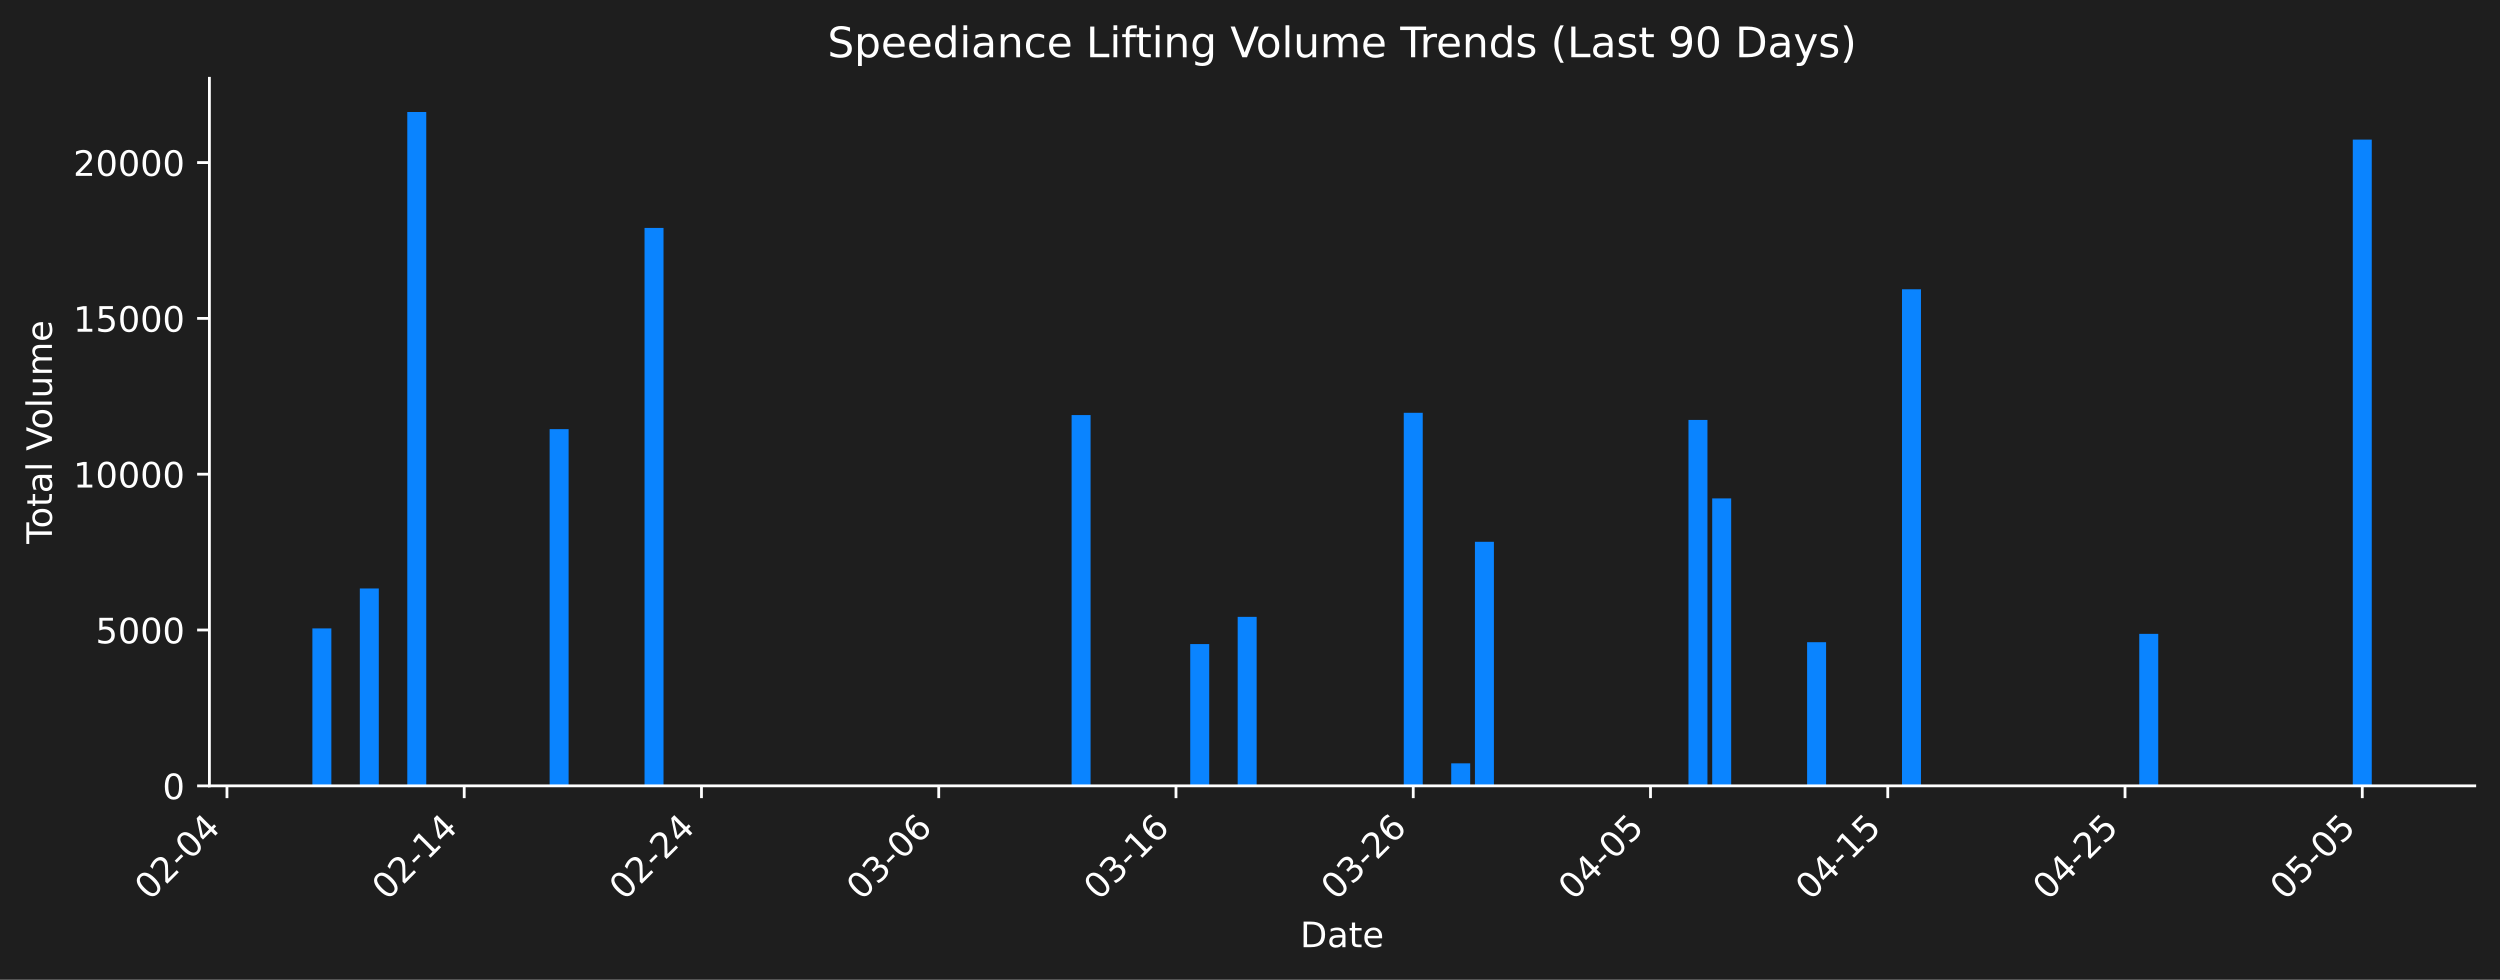
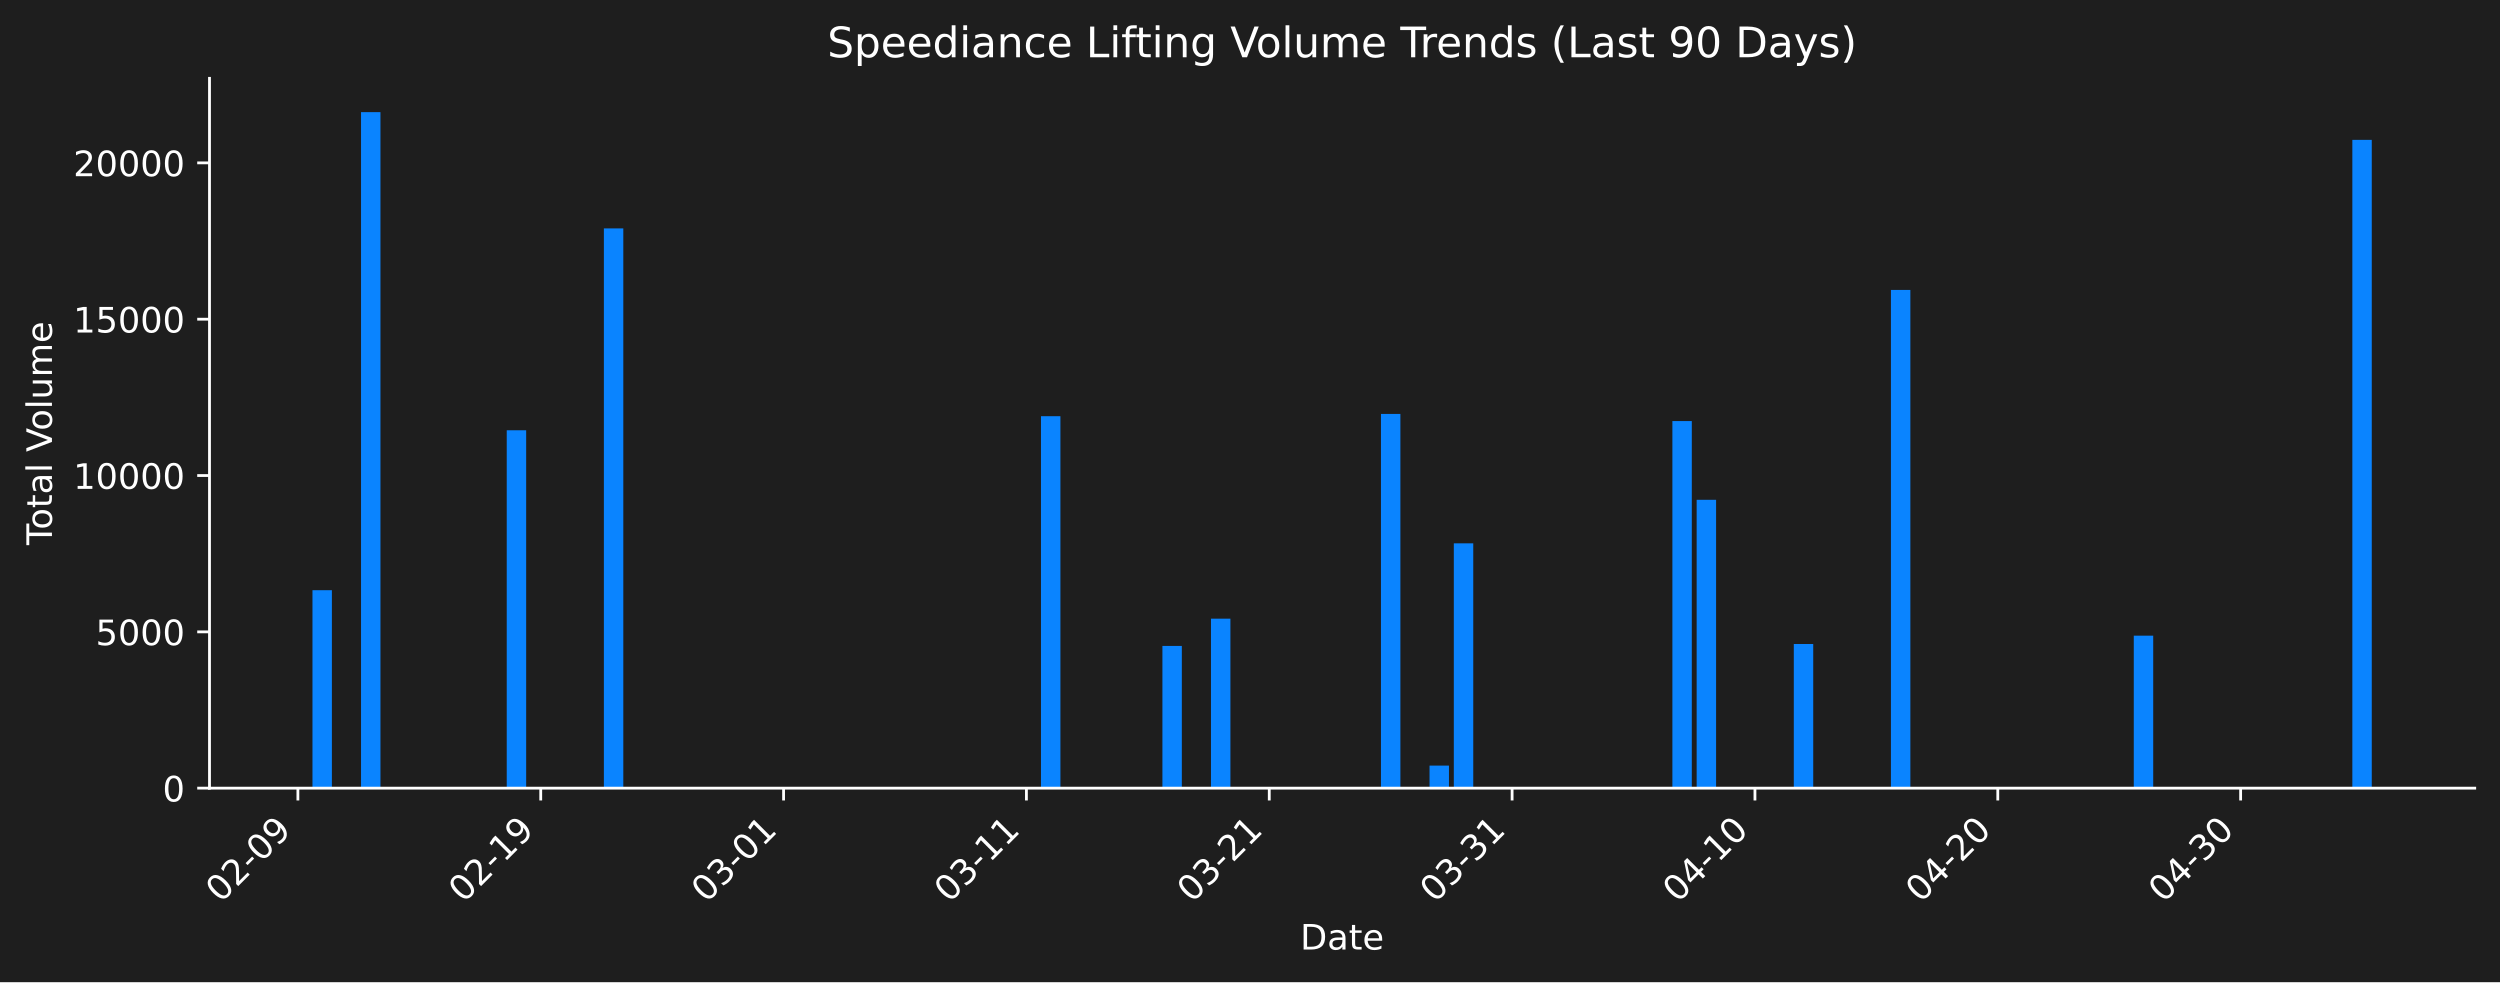
- <svg xmlns="http://www.w3.org/2000/svg" xmlns:xlink="http://www.w3.org/1999/xlink" width="712.621pt" height="279.271pt" viewBox="0 0 712.621 279.271" version="1.1">
+ <svg xmlns="http://www.w3.org/2000/svg" xmlns:xlink="http://www.w3.org/1999/xlink" width="712.306pt" height="279.832pt" viewBox="0 0 712.306 279.832" version="1.1">
  <defs>
    <style type="text/css">*{stroke-linejoin: round; stroke-linecap: butt}</style>
  </defs>
  <g id="figure_1">
    <g id="patch_1">
-       <path d="M 0 279.271  L 712.621 279.271  L 712.621 0  L 0 0  z " style="fill: #1e1e1e" />
+       <path d="M 0 279.832  L 712.306 279.832  L 712.306 0  L 0 0  z " style="fill: #1e1e1e" />
    </g>
    <g id="axes_1">
      <g id="patch_2">
-         <path d="M 59.691 224.002  L 705.421 224.002  L 705.421 22.318  L 59.691 22.318  L 59.691 224.002  z " style="fill: none" />
+         <path d="M 59.691 224.563  L 705.106 224.563  L 705.106 22.318  L 59.691 22.318  L 59.691 224.563  z " style="fill: none" />
      </g>
      <g id="patch_3">
-         <path d="M 89.042 224.002  L 94.452 224.002  L 94.452 179.125  L 89.042 179.125  z " clip-path="url(#p02b0bbe492)" style="fill: #0a84ff" />
+         <path d="M 89.028 224.563  L 94.563 224.563  L 94.563 168.154  L 89.028 168.154  z " clip-path="url(#pc05643f92e)" style="fill: #0a84ff" />
      </g>
      <g id="patch_4">
-         <path d="M 102.568 224.002  L 107.978 224.002  L 107.978 167.75  L 102.568 167.75  z " clip-path="url(#p02b0bbe492)" style="fill: #0a84ff" />
+         <path d="M 102.866 224.563  L 108.401 224.563  L 108.401 31.949  L 102.866 31.949  z " clip-path="url(#pc05643f92e)" style="fill: #0a84ff" />
      </g>
      <g id="patch_5">
-         <path d="M 116.094 224.002  L 121.504 224.002  L 121.504 31.922  L 116.094 31.922  z " clip-path="url(#p02b0bbe492)" style="fill: #0a84ff" />
+         <path d="M 144.381 224.563  L 149.916 224.563  L 149.916 122.595  L 144.381 122.595  z " clip-path="url(#pc05643f92e)" style="fill: #0a84ff" />
      </g>
      <g id="patch_6">
-         <path d="M 156.672 224.002  L 162.082 224.002  L 162.082 122.317  L 156.672 122.317  z " clip-path="url(#p02b0bbe492)" style="fill: #0a84ff" />
+         <path d="M 172.057 224.563  L 177.592 224.563  L 177.592 65.082  L 172.057 65.082  z " clip-path="url(#pc05643f92e)" style="fill: #0a84ff" />
      </g>
      <g id="patch_7">
-         <path d="M 183.724 224.002  L 189.134 224.002  L 189.134 64.963  L 183.724 64.963  z " clip-path="url(#p02b0bbe492)" style="fill: #0a84ff" />
+         <path d="M 296.601 224.563  L 302.136 224.563  L 302.136 118.586  L 296.601 118.586  z " clip-path="url(#pc05643f92e)" style="fill: #0a84ff" />
      </g>
      <g id="patch_8">
-         <path d="M 305.458 224.002  L 310.868 224.002  L 310.868 118.32  L 305.458 118.32  z " clip-path="url(#p02b0bbe492)" style="fill: #0a84ff" />
+         <path d="M 331.197 224.563  L 336.732 224.563  L 336.732 184.032  L 331.197 184.032  z " clip-path="url(#pc05643f92e)" style="fill: #0a84ff" />
      </g>
      <g id="patch_9">
-         <path d="M 339.273 224.002  L 344.683 224.002  L 344.683 183.584  L 339.273 183.584  z " clip-path="url(#p02b0bbe492)" style="fill: #0a84ff" />
+         <path d="M 345.035 224.563  L 350.57 224.563  L 350.57 176.273  L 345.035 176.273  z " clip-path="url(#pc05643f92e)" style="fill: #0a84ff" />
      </g>
      <g id="patch_10">
-         <path d="M 352.798 224.002  L 358.209 224.002  L 358.209 175.846  L 352.798 175.846  z " clip-path="url(#p02b0bbe492)" style="fill: #0a84ff" />
+         <path d="M 393.469 224.563  L 399.004 224.563  L 399.004 117.936  L 393.469 117.936  z " clip-path="url(#pc05643f92e)" style="fill: #0a84ff" />
      </g>
      <g id="patch_11">
-         <path d="M 400.139 224.002  L 405.55 224.002  L 405.55 117.671  L 400.139 117.671  z " clip-path="url(#p02b0bbe492)" style="fill: #0a84ff" />
+         <path d="M 407.307 224.563  L 412.842 224.563  L 412.842 218.132  L 407.307 218.132  z " clip-path="url(#pc05643f92e)" style="fill: #0a84ff" />
      </g>
      <g id="patch_12">
-         <path d="M 413.665 224.002  L 419.076 224.002  L 419.076 217.589  L 413.665 217.589  z " clip-path="url(#p02b0bbe492)" style="fill: #0a84ff" />
+         <path d="M 414.226 224.563  L 419.761 224.563  L 419.761 154.815  L 414.226 154.815  z " clip-path="url(#pc05643f92e)" style="fill: #0a84ff" />
      </g>
      <g id="patch_13">
-         <path d="M 420.428 224.002  L 425.839 224.002  L 425.839 154.447  L 420.428 154.447  z " clip-path="url(#p02b0bbe492)" style="fill: #0a84ff" />
+         <path d="M 476.498 224.563  L 482.033 224.563  L 482.033 119.976  L 476.498 119.976  z " clip-path="url(#pc05643f92e)" style="fill: #0a84ff" />
      </g>
      <g id="patch_14">
-         <path d="M 481.295 224.002  L 486.706 224.002  L 486.706 119.705  L 481.295 119.705  z " clip-path="url(#p02b0bbe492)" style="fill: #0a84ff" />
+         <path d="M 483.417 224.563  L 488.952 224.563  L 488.952 142.397  L 483.417 142.397  z " clip-path="url(#pc05643f92e)" style="fill: #0a84ff" />
      </g>
      <g id="patch_15">
-         <path d="M 488.058 224.002  L 493.469 224.002  L 493.469 142.064  L 488.058 142.064  z " clip-path="url(#p02b0bbe492)" style="fill: #0a84ff" />
+         <path d="M 511.094 224.563  L 516.629 224.563  L 516.629 183.498  L 511.094 183.498  z " clip-path="url(#pc05643f92e)" style="fill: #0a84ff" />
      </g>
      <g id="patch_16">
-         <path d="M 515.11 224.002  L 520.521 224.002  L 520.521 183.051  L 515.11 183.051  z " clip-path="url(#p02b0bbe492)" style="fill: #0a84ff" />
+         <path d="M 538.77 224.563  L 544.305 224.563  L 544.305 82.617  L 538.77 82.617  z " clip-path="url(#pc05643f92e)" style="fill: #0a84ff" />
      </g>
      <g id="patch_17">
-         <path d="M 542.162 224.002  L 547.573 224.002  L 547.573 82.449  L 542.162 82.449  z " clip-path="url(#p02b0bbe492)" style="fill: #0a84ff" />
+         <path d="M 607.961 224.563  L 613.497 224.563  L 613.497 181.124  L 607.961 181.124  z " clip-path="url(#pc05643f92e)" style="fill: #0a84ff" />
      </g>
      <g id="patch_18">
-         <path d="M 609.792 224.002  L 615.202 224.002  L 615.202 180.684  L 609.792 180.684  z " clip-path="url(#p02b0bbe492)" style="fill: #0a84ff" />
+         <path d="M 621.799 224.563  L 627.335 224.563  L 627.335 224.563  L 621.799 224.563  z " clip-path="url(#pc05643f92e)" style="fill: #0a84ff" />
      </g>
      <g id="patch_19">
-         <path d="M 623.318 224.002  L 628.728 224.002  L 628.728 224.002  L 623.318 224.002  z " clip-path="url(#p02b0bbe492)" style="fill: #0a84ff" />
-       </g>
-       <g id="patch_20">
-         <path d="M 670.659 224.002  L 676.069 224.002  L 676.069 39.797  L 670.659 39.797  z " clip-path="url(#p02b0bbe492)" style="fill: #0a84ff" />
+         <path d="M 670.233 224.563  L 675.769 224.563  L 675.769 39.846  L 670.233 39.846  z " clip-path="url(#pc05643f92e)" style="fill: #0a84ff" />
      </g>
      <g id="matplotlib.axis_1">
        <g id="xtick_1">
          <g id="line2d_1">
            <defs>
-               <path id="m01cad16706" d="M 0 0  L 0 3.5  " style="stroke: #ffffff; stroke-width: 0.8" />
+               <path id="m2e9c202d68" d="M 0 0  L 0 3.5  " style="stroke: #ffffff; stroke-width: 0.8" />
            </defs>
            <g>
-               <use xlink:href="#m01cad16706" x="64.695" y="224.002" style="fill: #ffffff; stroke: #ffffff; stroke-width: 0.8" />
+               <use xlink:href="#m2e9c202d68" x="84.876" y="224.563" style="fill: #ffffff; stroke: #ffffff; stroke-width: 0.8" />
            </g>
          </g>
          <g id="text_1">
-             <g style="fill: #ffffff" transform="translate(42.6777 256.9221) rotate(-45) scale(0.1 -0.1)">
+             <g style="fill: #ffffff" transform="translate(62.85866 257.483) rotate(-45) scale(0.1 -0.1)">
              <defs>
                <path id="DejaVuSans-30" d="M 2034 4250  Q 1547 4250 1301 3770  Q 1056 3291 1056 2328  Q 1056 1369 1301 889  Q 1547 409 2034 409  Q 2525 409 2770 889  Q 3016 1369 3016 2328  Q 3016 3291 2770 3770  Q 2525 4250 2034 4250  z M 2034 4750  Q 2819 4750 3233 4129  Q 3647 3509 3647 2328  Q 3647 1150 3233 529  Q 2819 -91 2034 -91  Q 1250 -91 836 529  Q 422 1150 422 2328  Q 422 3509 836 4129  Q 1250 4750 2034 4750  z " transform="scale(0.015625)" />
                <path id="DejaVuSans-32" d="M 1228 531  L 3431 531  L 3431 0  L 469 0  L 469 531  Q 828 903 1448 1529  Q 2069 2156 2228 2338  Q 2531 2678 2651 2914  Q 2772 3150 2772 3378  Q 2772 3750 2511 3984  Q 2250 4219 1831 4219  Q 1534 4219 1204 4116  Q 875 4013 500 3803  L 500 4441  Q 881 4594 1212 4672  Q 1544 4750 1819 4750  Q 2544 4750 2975 4387  Q 3406 4025 3406 3419  Q 3406 3131 3298 2873  Q 3191 2616 2906 2266  Q 2828 2175 2409 1742  Q 1991 1309 1228 531  z " transform="scale(0.015625)" />
                <path id="DejaVuSans-2d" d="M 313 2009  L 1997 2009  L 1997 1497  L 313 1497  L 313 2009  z " transform="scale(0.015625)" />
-                 <path id="DejaVuSans-34" d="M 2419 4116  L 825 1625  L 2419 1625  L 2419 4116  z M 2253 4666  L 3047 4666  L 3047 1625  L 3713 1625  L 3713 1100  L 3047 1100  L 3047 0  L 2419 0  L 2419 1100  L 313 1100  L 313 1709  L 2253 4666  z " transform="scale(0.015625)" />
+                 <path id="DejaVuSans-39" d="M 703 97  L 703 672  Q 941 559 1184 500  Q 1428 441 1663 441  Q 2288 441 2617 861  Q 2947 1281 2994 2138  Q 2813 1869 2534 1725  Q 2256 1581 1919 1581  Q 1219 1581 811 2004  Q 403 2428 403 3163  Q 403 3881 828 4315  Q 1253 4750 1959 4750  Q 2769 4750 3195 4129  Q 3622 3509 3622 2328  Q 3622 1225 3098 567  Q 2575 -91 1691 -91  Q 1453 -91 1209 -44  Q 966 3 703 97  z M 1959 2075  Q 2384 2075 2632 2365  Q 2881 2656 2881 3163  Q 2881 3666 2632 3958  Q 2384 4250 1959 4250  Q 1534 4250 1286 3958  Q 1038 3666 1038 3163  Q 1038 2656 1286 2365  Q 1534 2075 1959 2075  z " transform="scale(0.015625)" />
              </defs>
              <use xlink:href="#DejaVuSans-30" />
              <use xlink:href="#DejaVuSans-32" transform="translate(63.62305 0)" />
              <use xlink:href="#DejaVuSans-2d" transform="translate(127.2461 0)" />
              <use xlink:href="#DejaVuSans-30" transform="translate(163.3301 0)" />
-               <use xlink:href="#DejaVuSans-34" transform="translate(226.9531 0)" />
+               <use xlink:href="#DejaVuSans-39" transform="translate(226.9531 0)" />
            </g>
          </g>
        </g>
        <g id="xtick_2">
          <g id="line2d_2">
            <g>
-               <use xlink:href="#m01cad16706" x="132.325" y="224.002" style="fill: #ffffff; stroke: #ffffff; stroke-width: 0.8" />
+               <use xlink:href="#m2e9c202d68" x="154.067" y="224.563" style="fill: #ffffff; stroke: #ffffff; stroke-width: 0.8" />
            </g>
          </g>
          <g id="text_2">
-             <g style="fill: #ffffff" transform="translate(110.3076 256.9221) rotate(-45) scale(0.1 -0.1)">
+             <g style="fill: #ffffff" transform="translate(132.0498 257.483) rotate(-45) scale(0.1 -0.1)">
              <defs>
                <path id="DejaVuSans-31" d="M 794 531  L 1825 531  L 1825 4091  L 703 3866  L 703 4441  L 1819 4666  L 2450 4666  L 2450 531  L 3481 531  L 3481 0  L 794 0  L 794 531  z " transform="scale(0.015625)" />
              </defs>
              <use xlink:href="#DejaVuSans-30" />
              <use xlink:href="#DejaVuSans-32" transform="translate(63.62305 0)" />
              <use xlink:href="#DejaVuSans-2d" transform="translate(127.2461 0)" />
              <use xlink:href="#DejaVuSans-31" transform="translate(163.3301 0)" />
-               <use xlink:href="#DejaVuSans-34" transform="translate(226.9531 0)" />
+               <use xlink:href="#DejaVuSans-39" transform="translate(226.9531 0)" />
            </g>
          </g>
        </g>
        <g id="xtick_3">
          <g id="line2d_3">
            <g>
-               <use xlink:href="#m01cad16706" x="199.955" y="224.002" style="fill: #ffffff; stroke: #ffffff; stroke-width: 0.8" />
+               <use xlink:href="#m2e9c202d68" x="223.258" y="224.563" style="fill: #ffffff; stroke: #ffffff; stroke-width: 0.8" />
            </g>
          </g>
          <g id="text_3">
-             <g style="fill: #ffffff" transform="translate(177.9374 256.9221) rotate(-45) scale(0.1 -0.1)">
-               <use xlink:href="#DejaVuSans-30" />
-               <use xlink:href="#DejaVuSans-32" transform="translate(63.62305 0)" />
-               <use xlink:href="#DejaVuSans-2d" transform="translate(127.2461 0)" />
-               <use xlink:href="#DejaVuSans-32" transform="translate(163.3301 0)" />
-               <use xlink:href="#DejaVuSans-34" transform="translate(226.9531 0)" />
+             <g style="fill: #ffffff" transform="translate(201.241 257.483) rotate(-45) scale(0.1 -0.1)">
+               <defs>
+                 <path id="DejaVuSans-33" d="M 2597 2516  Q 3050 2419 3304 2112  Q 3559 1806 3559 1356  Q 3559 666 3084 287  Q 2609 -91 1734 -91  Q 1441 -91 1130 -33  Q 819 25 488 141  L 488 750  Q 750 597 1062 519  Q 1375 441 1716 441  Q 2309 441 2620 675  Q 2931 909 2931 1356  Q 2931 1769 2642 2001  Q 2353 2234 1838 2234  L 1294 2234  L 1294 2753  L 1863 2753  Q 2328 2753 2575 2939  Q 2822 3125 2822 3475  Q 2822 3834 2567 4026  Q 2313 4219 1838 4219  Q 1578 4219 1281 4162  Q 984 4106 628 3988  L 628 4550  Q 988 4650 1302 4700  Q 1616 4750 1894 4750  Q 2613 4750 3031 4423  Q 3450 4097 3450 3541  Q 3450 3153 3228 2886  Q 3006 2619 2597 2516  z " transform="scale(0.015625)" />
+               </defs>
+               <use xlink:href="#DejaVuSans-30" />
+               <use xlink:href="#DejaVuSans-33" transform="translate(63.62305 0)" />
+               <use xlink:href="#DejaVuSans-2d" transform="translate(127.2461 0)" />
+               <use xlink:href="#DejaVuSans-30" transform="translate(163.3301 0)" />
+               <use xlink:href="#DejaVuSans-31" transform="translate(226.9531 0)" />
            </g>
          </g>
        </g>
        <g id="xtick_4">
          <g id="line2d_4">
            <g>
-               <use xlink:href="#m01cad16706" x="267.585" y="224.002" style="fill: #ffffff; stroke: #ffffff; stroke-width: 0.8" />
+               <use xlink:href="#m2e9c202d68" x="292.45" y="224.563" style="fill: #ffffff; stroke: #ffffff; stroke-width: 0.8" />
            </g>
          </g>
          <g id="text_4">
-             <g style="fill: #ffffff" transform="translate(245.5673 256.9221) rotate(-45) scale(0.1 -0.1)">
-               <defs>
-                 <path id="DejaVuSans-33" d="M 2597 2516  Q 3050 2419 3304 2112  Q 3559 1806 3559 1356  Q 3559 666 3084 287  Q 2609 -91 1734 -91  Q 1441 -91 1130 -33  Q 819 25 488 141  L 488 750  Q 750 597 1062 519  Q 1375 441 1716 441  Q 2309 441 2620 675  Q 2931 909 2931 1356  Q 2931 1769 2642 2001  Q 2353 2234 1838 2234  L 1294 2234  L 1294 2753  L 1863 2753  Q 2328 2753 2575 2939  Q 2822 3125 2822 3475  Q 2822 3834 2567 4026  Q 2313 4219 1838 4219  Q 1578 4219 1281 4162  Q 984 4106 628 3988  L 628 4550  Q 988 4650 1302 4700  Q 1616 4750 1894 4750  Q 2613 4750 3031 4423  Q 3450 4097 3450 3541  Q 3450 3153 3228 2886  Q 3006 2619 2597 2516  z " transform="scale(0.015625)" />
-                 <path id="DejaVuSans-36" d="M 2113 2584  Q 1688 2584 1439 2293  Q 1191 2003 1191 1497  Q 1191 994 1439 701  Q 1688 409 2113 409  Q 2538 409 2786 701  Q 3034 994 3034 1497  Q 3034 2003 2786 2293  Q 2538 2584 2113 2584  z M 3366 4563  L 3366 3988  Q 3128 4100 2886 4159  Q 2644 4219 2406 4219  Q 1781 4219 1451 3797  Q 1122 3375 1075 2522  Q 1259 2794 1537 2939  Q 1816 3084 2150 3084  Q 2853 3084 3261 2657  Q 3669 2231 3669 1497  Q 3669 778 3244 343  Q 2819 -91 2113 -91  Q 1303 -91 875 529  Q 447 1150 447 2328  Q 447 3434 972 4092  Q 1497 4750 2381 4750  Q 2619 4750 2861 4703  Q 3103 4656 3366 4563  z " transform="scale(0.015625)" />
-               </defs>
+             <g style="fill: #ffffff" transform="translate(270.4321 257.483) rotate(-45) scale(0.1 -0.1)">
              <use xlink:href="#DejaVuSans-30" />
              <use xlink:href="#DejaVuSans-33" transform="translate(63.62305 0)" />
              <use xlink:href="#DejaVuSans-2d" transform="translate(127.2461 0)" />
-               <use xlink:href="#DejaVuSans-30" transform="translate(163.3301 0)" />
-               <use xlink:href="#DejaVuSans-36" transform="translate(226.9531 0)" />
+               <use xlink:href="#DejaVuSans-31" transform="translate(163.3301 0)" />
+               <use xlink:href="#DejaVuSans-31" transform="translate(226.9531 0)" />
            </g>
          </g>
        </g>
        <g id="xtick_5">
          <g id="line2d_5">
            <g>
-               <use xlink:href="#m01cad16706" x="335.215" y="224.002" style="fill: #ffffff; stroke: #ffffff; stroke-width: 0.8" />
+               <use xlink:href="#m2e9c202d68" x="361.641" y="224.563" style="fill: #ffffff; stroke: #ffffff; stroke-width: 0.8" />
            </g>
          </g>
          <g id="text_5">
-             <g style="fill: #ffffff" transform="translate(313.1972 256.9221) rotate(-45) scale(0.1 -0.1)">
+             <g style="fill: #ffffff" transform="translate(339.6232 257.483) rotate(-45) scale(0.1 -0.1)">
              <use xlink:href="#DejaVuSans-30" />
              <use xlink:href="#DejaVuSans-33" transform="translate(63.62305 0)" />
              <use xlink:href="#DejaVuSans-2d" transform="translate(127.2461 0)" />
-               <use xlink:href="#DejaVuSans-31" transform="translate(163.3301 0)" />
-               <use xlink:href="#DejaVuSans-36" transform="translate(226.9531 0)" />
+               <use xlink:href="#DejaVuSans-32" transform="translate(163.3301 0)" />
+               <use xlink:href="#DejaVuSans-31" transform="translate(226.9531 0)" />
            </g>
          </g>
        </g>
        <g id="xtick_6">
          <g id="line2d_6">
            <g>
-               <use xlink:href="#m01cad16706" x="402.845" y="224.002" style="fill: #ffffff; stroke: #ffffff; stroke-width: 0.8" />
+               <use xlink:href="#m2e9c202d68" x="430.832" y="224.563" style="fill: #ffffff; stroke: #ffffff; stroke-width: 0.8" />
            </g>
          </g>
          <g id="text_6">
-             <g style="fill: #ffffff" transform="translate(380.827 256.9221) rotate(-45) scale(0.1 -0.1)">
+             <g style="fill: #ffffff" transform="translate(408.8144 257.483) rotate(-45) scale(0.1 -0.1)">
              <use xlink:href="#DejaVuSans-30" />
              <use xlink:href="#DejaVuSans-33" transform="translate(63.62305 0)" />
              <use xlink:href="#DejaVuSans-2d" transform="translate(127.2461 0)" />
-               <use xlink:href="#DejaVuSans-32" transform="translate(163.3301 0)" />
-               <use xlink:href="#DejaVuSans-36" transform="translate(226.9531 0)" />
+               <use xlink:href="#DejaVuSans-33" transform="translate(163.3301 0)" />
+               <use xlink:href="#DejaVuSans-31" transform="translate(226.9531 0)" />
            </g>
          </g>
        </g>
        <g id="xtick_7">
          <g id="line2d_7">
            <g>
-               <use xlink:href="#m01cad16706" x="470.474" y="224.002" style="fill: #ffffff; stroke: #ffffff; stroke-width: 0.8" />
+               <use xlink:href="#m2e9c202d68" x="500.023" y="224.563" style="fill: #ffffff; stroke: #ffffff; stroke-width: 0.8" />
            </g>
          </g>
          <g id="text_7">
-             <g style="fill: #ffffff" transform="translate(448.4569 256.9221) rotate(-45) scale(0.1 -0.1)">
+             <g style="fill: #ffffff" transform="translate(478.0055 257.483) rotate(-45) scale(0.1 -0.1)">
              <defs>
-                 <path id="DejaVuSans-35" d="M 691 4666  L 3169 4666  L 3169 4134  L 1269 4134  L 1269 2991  Q 1406 3038 1543 3061  Q 1681 3084 1819 3084  Q 2600 3084 3056 2656  Q 3513 2228 3513 1497  Q 3513 744 3044 326  Q 2575 -91 1722 -91  Q 1428 -91 1123 -41  Q 819 9 494 109  L 494 744  Q 775 591 1075 516  Q 1375 441 1709 441  Q 2250 441 2565 725  Q 2881 1009 2881 1497  Q 2881 1984 2565 2268  Q 2250 2553 1709 2553  Q 1456 2553 1204 2497  Q 953 2441 691 2322  L 691 4666  z " transform="scale(0.015625)" />
+                 <path id="DejaVuSans-34" d="M 2419 4116  L 825 1625  L 2419 1625  L 2419 4116  z M 2253 4666  L 3047 4666  L 3047 1625  L 3713 1625  L 3713 1100  L 3047 1100  L 3047 0  L 2419 0  L 2419 1100  L 313 1100  L 313 1709  L 2253 4666  z " transform="scale(0.015625)" />
              </defs>
              <use xlink:href="#DejaVuSans-30" />
              <use xlink:href="#DejaVuSans-34" transform="translate(63.62305 0)" />
              <use xlink:href="#DejaVuSans-2d" transform="translate(127.2461 0)" />
-               <use xlink:href="#DejaVuSans-30" transform="translate(163.3301 0)" />
-               <use xlink:href="#DejaVuSans-35" transform="translate(226.9531 0)" />
+               <use xlink:href="#DejaVuSans-31" transform="translate(163.3301 0)" />
+               <use xlink:href="#DejaVuSans-30" transform="translate(226.9531 0)" />
            </g>
          </g>
        </g>
        <g id="xtick_8">
          <g id="line2d_8">
            <g>
-               <use xlink:href="#m01cad16706" x="538.104" y="224.002" style="fill: #ffffff; stroke: #ffffff; stroke-width: 0.8" />
+               <use xlink:href="#m2e9c202d68" x="569.214" y="224.563" style="fill: #ffffff; stroke: #ffffff; stroke-width: 0.8" />
            </g>
          </g>
          <g id="text_8">
-             <g style="fill: #ffffff" transform="translate(516.0868 256.9221) rotate(-45) scale(0.1 -0.1)">
+             <g style="fill: #ffffff" transform="translate(547.1967 257.483) rotate(-45) scale(0.1 -0.1)">
              <use xlink:href="#DejaVuSans-30" />
              <use xlink:href="#DejaVuSans-34" transform="translate(63.62305 0)" />
              <use xlink:href="#DejaVuSans-2d" transform="translate(127.2461 0)" />
-               <use xlink:href="#DejaVuSans-31" transform="translate(163.3301 0)" />
-               <use xlink:href="#DejaVuSans-35" transform="translate(226.9531 0)" />
+               <use xlink:href="#DejaVuSans-32" transform="translate(163.3301 0)" />
+               <use xlink:href="#DejaVuSans-30" transform="translate(226.9531 0)" />
            </g>
          </g>
        </g>
        <g id="xtick_9">
          <g id="line2d_9">
            <g>
-               <use xlink:href="#m01cad16706" x="605.734" y="224.002" style="fill: #ffffff; stroke: #ffffff; stroke-width: 0.8" />
+               <use xlink:href="#m2e9c202d68" x="638.405" y="224.563" style="fill: #ffffff; stroke: #ffffff; stroke-width: 0.8" />
            </g>
          </g>
          <g id="text_9">
-             <g style="fill: #ffffff" transform="translate(583.7167 256.9221) rotate(-45) scale(0.1 -0.1)">
+             <g style="fill: #ffffff" transform="translate(616.3878 257.483) rotate(-45) scale(0.1 -0.1)">
              <use xlink:href="#DejaVuSans-30" />
              <use xlink:href="#DejaVuSans-34" transform="translate(63.62305 0)" />
              <use xlink:href="#DejaVuSans-2d" transform="translate(127.2461 0)" />
-               <use xlink:href="#DejaVuSans-32" transform="translate(163.3301 0)" />
-               <use xlink:href="#DejaVuSans-35" transform="translate(226.9531 0)" />
-             </g>
-           </g>
-         </g>
-         <g id="xtick_10">
-           <g id="line2d_10">
-             <g>
-               <use xlink:href="#m01cad16706" x="673.364" y="224.002" style="fill: #ffffff; stroke: #ffffff; stroke-width: 0.8" />
-             </g>
-           </g>
-           <g id="text_10">
-             <g style="fill: #ffffff" transform="translate(651.3465 256.9221) rotate(-45) scale(0.1 -0.1)">
-               <use xlink:href="#DejaVuSans-30" />
-               <use xlink:href="#DejaVuSans-35" transform="translate(63.62305 0)" />
-               <use xlink:href="#DejaVuSans-2d" transform="translate(127.2461 0)" />
-               <use xlink:href="#DejaVuSans-30" transform="translate(163.3301 0)" />
-               <use xlink:href="#DejaVuSans-35" transform="translate(226.9531 0)" />
-             </g>
-           </g>
-         </g>
-         <g id="text_11">
-           <g style="fill: #ffffff" transform="translate(370.6048 269.9911) scale(0.1 -0.1)">
+               <use xlink:href="#DejaVuSans-33" transform="translate(163.3301 0)" />
+               <use xlink:href="#DejaVuSans-30" transform="translate(226.9531 0)" />
+             </g>
+           </g>
+         </g>
+         <g id="text_10">
+           <g style="fill: #ffffff" transform="translate(370.4473 270.552) scale(0.1 -0.1)">
            <defs>
              <path id="DejaVuSans-44" d="M 1259 4147  L 1259 519  L 2022 519  Q 2988 519 3436 956  Q 3884 1394 3884 2338  Q 3884 3275 3436 3711  Q 2988 4147 2022 4147  L 1259 4147  z M 628 4666  L 1925 4666  Q 3281 4666 3915 4102  Q 4550 3538 4550 2338  Q 4550 1131 3912 565  Q 3275 0 1925 0  L 628 0  L 628 4666  z " transform="scale(0.015625)" />
              <path id="DejaVuSans-61" d="M 2194 1759  Q 1497 1759 1228 1600  Q 959 1441 959 1056  Q 959 750 1161 570  Q 1363 391 1709 391  Q 2188 391 2477 730  Q 2766 1069 2766 1631  L 2766 1759  L 2194 1759  z M 3341 1997  L 3341 0  L 2766 0  L 2766 531  Q 2569 213 2275 61  Q 1981 -91 1556 -91  Q 1019 -91 701 211  Q 384 513 384 1019  Q 384 1609 779 1909  Q 1175 2209 1959 2209  L 2766 2209  L 2766 2266  Q 2766 2663 2505 2880  Q 2244 3097 1772 3097  Q 1472 3097 1187 3025  Q 903 2953 641 2809  L 641 3341  Q 956 3463 1253 3523  Q 1550 3584 1831 3584  Q 2591 3584 2966 3190  Q 3341 2797 3341 1997  z " transform="scale(0.015625)" />
              <path id="DejaVuSans-74" d="M 1172 4494  L 1172 3500  L 2356 3500  L 2356 3053  L 1172 3053  L 1172 1153  Q 1172 725 1289 603  Q 1406 481 1766 481  L 2356 481  L 2356 0  L 1766 0  Q 1100 0 847 248  Q 594 497 594 1153  L 594 3053  L 172 3053  L 172 3500  L 594 3500  L 594 4494  L 1172 4494  z " transform="scale(0.015625)" />
              <path id="DejaVuSans-65" d="M 3597 1894  L 3597 1613  L 953 1613  Q 991 1019 1311 708  Q 1631 397 2203 397  Q 2534 397 2845 478  Q 3156 559 3463 722  L 3463 178  Q 3153 47 2828 -22  Q 2503 -91 2169 -91  Q 1331 -91 842 396  Q 353 884 353 1716  Q 353 2575 817 3079  Q 1281 3584 2069 3584  Q 2775 3584 3186 3129  Q 3597 2675 3597 1894  z M 3022 2063  Q 3016 2534 2758 2815  Q 2500 3097 2075 3097  Q 1594 3097 1305 2825  Q 1016 2553 972 2059  L 3022 2063  z " transform="scale(0.015625)" />
            </defs>
            <use xlink:href="#DejaVuSans-44" />
            <use xlink:href="#DejaVuSans-61" transform="translate(77.00195 0)" />
            <use xlink:href="#DejaVuSans-74" transform="translate(138.2812 0)" />
            <use xlink:href="#DejaVuSans-65" transform="translate(177.4902 0)" />
          </g>
        </g>
      </g>
      <g id="matplotlib.axis_2">
        <g id="ytick_1">
+           <g id="line2d_10">
+             <defs>
+               <path id="mace0ecd20e" d="M 0 0  L -3.5 0  " style="stroke: #ffffff; stroke-width: 0.8" />
+             </defs>
+             <g>
+               <use xlink:href="#mace0ecd20e" x="59.691" y="224.563" style="fill: #ffffff; stroke: #ffffff; stroke-width: 0.8" />
+             </g>
+           </g>
+           <g id="text_11">
+             <g style="fill: #ffffff" transform="translate(46.32812 228.3623) scale(0.1 -0.1)">
+               <use xlink:href="#DejaVuSans-30" />
+             </g>
+           </g>
+         </g>
+         <g id="ytick_2">
          <g id="line2d_11">
-             <defs>
-               <path id="mc39dcacdad" d="M 0 0  L -3.5 0  " style="stroke: #ffffff; stroke-width: 0.8" />
-             </defs>
-             <g>
-               <use xlink:href="#mc39dcacdad" x="59.691" y="224.002" style="fill: #ffffff; stroke: #ffffff; stroke-width: 0.8" />
+             <g>
+               <use xlink:href="#mace0ecd20e" x="59.691" y="180.024" style="fill: #ffffff; stroke: #ffffff; stroke-width: 0.8" />
            </g>
          </g>
          <g id="text_12">
-             <g style="fill: #ffffff" transform="translate(46.32812 227.8014) scale(0.1 -0.1)">
-               <use xlink:href="#DejaVuSans-30" />
-             </g>
-           </g>
-         </g>
-         <g id="ytick_2">
-           <g id="line2d_12">
-             <g>
-               <use xlink:href="#mc39dcacdad" x="59.691" y="179.586" style="fill: #ffffff; stroke: #ffffff; stroke-width: 0.8" />
-             </g>
-           </g>
-           <g id="text_13">
-             <g style="fill: #ffffff" transform="translate(27.24063 183.3857) scale(0.1 -0.1)">
+             <g style="fill: #ffffff" transform="translate(27.24063 183.8231) scale(0.1 -0.1)">
+               <defs>
+                 <path id="DejaVuSans-35" d="M 691 4666  L 3169 4666  L 3169 4134  L 1269 4134  L 1269 2991  Q 1406 3038 1543 3061  Q 1681 3084 1819 3084  Q 2600 3084 3056 2656  Q 3513 2228 3513 1497  Q 3513 744 3044 326  Q 2575 -91 1722 -91  Q 1428 -91 1123 -41  Q 819 9 494 109  L 494 744  Q 775 591 1075 516  Q 1375 441 1709 441  Q 2250 441 2565 725  Q 2881 1009 2881 1497  Q 2881 1984 2565 2268  Q 2250 2553 1709 2553  Q 1456 2553 1204 2497  Q 953 2441 691 2322  L 691 4666  z " transform="scale(0.015625)" />
+               </defs>
              <use xlink:href="#DejaVuSans-35" />
              <use xlink:href="#DejaVuSans-30" transform="translate(63.62305 0)" />
              <use xlink:href="#DejaVuSans-30" transform="translate(127.2461 0)" />
              <use xlink:href="#DejaVuSans-30" transform="translate(190.8691 0)" />
            </g>
          </g>
        </g>
        <g id="ytick_3">
-           <g id="line2d_13">
-             <g>
-               <use xlink:href="#mc39dcacdad" x="59.691" y="135.171" style="fill: #ffffff; stroke: #ffffff; stroke-width: 0.8" />
-             </g>
-           </g>
-           <g id="text_14">
-             <g style="fill: #ffffff" transform="translate(20.87813 138.97) scale(0.1 -0.1)">
+           <g id="line2d_12">
+             <g>
+               <use xlink:href="#mace0ecd20e" x="59.691" y="135.485" style="fill: #ffffff; stroke: #ffffff; stroke-width: 0.8" />
+             </g>
+           </g>
+           <g id="text_13">
+             <g style="fill: #ffffff" transform="translate(20.87813 139.2839) scale(0.1 -0.1)">
              <use xlink:href="#DejaVuSans-31" />
              <use xlink:href="#DejaVuSans-30" transform="translate(63.62305 0)" />
              <use xlink:href="#DejaVuSans-30" transform="translate(127.2461 0)" />
              <use xlink:href="#DejaVuSans-30" transform="translate(190.8691 0)" />
              <use xlink:href="#DejaVuSans-30" transform="translate(254.4922 0)" />
            </g>
          </g>
        </g>
        <g id="ytick_4">
-           <g id="line2d_14">
-             <g>
-               <use xlink:href="#mc39dcacdad" x="59.691" y="90.755" style="fill: #ffffff; stroke: #ffffff; stroke-width: 0.8" />
-             </g>
-           </g>
-           <g id="text_15">
-             <g style="fill: #ffffff" transform="translate(20.87813 94.55436) scale(0.1 -0.1)">
+           <g id="line2d_13">
+             <g>
+               <use xlink:href="#mace0ecd20e" x="59.691" y="90.945" style="fill: #ffffff; stroke: #ffffff; stroke-width: 0.8" />
+             </g>
+           </g>
+           <g id="text_14">
+             <g style="fill: #ffffff" transform="translate(20.87813 94.74468) scale(0.1 -0.1)">
              <use xlink:href="#DejaVuSans-31" />
              <use xlink:href="#DejaVuSans-35" transform="translate(63.62305 0)" />
              <use xlink:href="#DejaVuSans-30" transform="translate(127.2461 0)" />
              <use xlink:href="#DejaVuSans-30" transform="translate(190.8691 0)" />
              <use xlink:href="#DejaVuSans-30" transform="translate(254.4922 0)" />
            </g>
          </g>
        </g>
        <g id="ytick_5">
-           <g id="line2d_15">
-             <g>
-               <use xlink:href="#mc39dcacdad" x="59.691" y="46.339" style="fill: #ffffff; stroke: #ffffff; stroke-width: 0.8" />
-             </g>
-           </g>
-           <g id="text_16">
-             <g style="fill: #ffffff" transform="translate(20.87813 50.13868) scale(0.1 -0.1)">
+           <g id="line2d_14">
+             <g>
+               <use xlink:href="#mace0ecd20e" x="59.691" y="46.406" style="fill: #ffffff; stroke: #ffffff; stroke-width: 0.8" />
+             </g>
+           </g>
+           <g id="text_15">
+             <g style="fill: #ffffff" transform="translate(20.87813 50.20548) scale(0.1 -0.1)">
              <use xlink:href="#DejaVuSans-32" />
              <use xlink:href="#DejaVuSans-30" transform="translate(63.62305 0)" />
              <use xlink:href="#DejaVuSans-30" transform="translate(127.2461 0)" />
              <use xlink:href="#DejaVuSans-30" transform="translate(190.8691 0)" />
              <use xlink:href="#DejaVuSans-30" transform="translate(254.4922 0)" />
            </g>
          </g>
        </g>
-         <g id="text_17">
-           <g style="fill: #ffffff" transform="translate(14.79844 155.0226) rotate(-90) scale(0.1 -0.1)">
+         <g id="text_16">
+           <g style="fill: #ffffff" transform="translate(14.79844 155.3031) rotate(-90) scale(0.1 -0.1)">
            <defs>
              <path id="DejaVuSans-54" d="M -19 4666  L 3928 4666  L 3928 4134  L 2272 4134  L 2272 0  L 1638 0  L 1638 4134  L -19 4134  L -19 4666  z " transform="scale(0.015625)" />
              <path id="DejaVuSans-6f" d="M 1959 3097  Q 1497 3097 1228 2736  Q 959 2375 959 1747  Q 959 1119 1226 758  Q 1494 397 1959 397  Q 2419 397 2687 759  Q 2956 1122 2956 1747  Q 2956 2369 2687 2733  Q 2419 3097 1959 3097  z M 1959 3584  Q 2709 3584 3137 3096  Q 3566 2609 3566 1747  Q 3566 888 3137 398  Q 2709 -91 1959 -91  Q 1206 -91 779 398  Q 353 888 353 1747  Q 353 2609 779 3096  Q 1206 3584 1959 3584  z " transform="scale(0.015625)" />
              <path id="DejaVuSans-6c" d="M 603 4863  L 1178 4863  L 1178 0  L 603 0  L 603 4863  z " transform="scale(0.015625)" />
              <path id="DejaVuSans-20" transform="scale(0.015625)" />
              <path id="DejaVuSans-56" d="M 1831 0  L 50 4666  L 709 4666  L 2188 738  L 3669 4666  L 4325 4666  L 2547 0  L 1831 0  z " transform="scale(0.015625)" />
              <path id="DejaVuSans-75" d="M 544 1381  L 544 3500  L 1119 3500  L 1119 1403  Q 1119 906 1312 657  Q 1506 409 1894 409  Q 2359 409 2629 706  Q 2900 1003 2900 1516  L 2900 3500  L 3475 3500  L 3475 0  L 2900 0  L 2900 538  Q 2691 219 2414 64  Q 2138 -91 1772 -91  Q 1169 -91 856 284  Q 544 659 544 1381  z M 1991 3584  L 1991 3584  z " transform="scale(0.015625)" />
              <path id="DejaVuSans-6d" d="M 3328 2828  Q 3544 3216 3844 3400  Q 4144 3584 4550 3584  Q 5097 3584 5394 3201  Q 5691 2819 5691 2113  L 5691 0  L 5113 0  L 5113 2094  Q 5113 2597 4934 2840  Q 4756 3084 4391 3084  Q 3944 3084 3684 2787  Q 3425 2491 3425 1978  L 3425 0  L 2847 0  L 2847 2094  Q 2847 2600 2669 2842  Q 2491 3084 2119 3084  Q 1678 3084 1418 2786  Q 1159 2488 1159 1978  L 1159 0  L 581 0  L 581 3500  L 1159 3500  L 1159 2956  Q 1356 3278 1631 3431  Q 1906 3584 2284 3584  Q 2666 3584 2933 3390  Q 3200 3197 3328 2828  z " transform="scale(0.015625)" />
            </defs>
            <use xlink:href="#DejaVuSans-54" />
            <use xlink:href="#DejaVuSans-6f" transform="translate(44.08398 0)" />
            <use xlink:href="#DejaVuSans-74" transform="translate(105.2656 0)" />
            <use xlink:href="#DejaVuSans-61" transform="translate(144.4746 0)" />
            <use xlink:href="#DejaVuSans-6c" transform="translate(205.7539 0)" />
            <use xlink:href="#DejaVuSans-20" transform="translate(233.5371 0)" />
            <use xlink:href="#DejaVuSans-56" transform="translate(265.3242 0)" />
            <use xlink:href="#DejaVuSans-6f" transform="translate(325.9824 0)" />
            <use xlink:href="#DejaVuSans-6c" transform="translate(387.1641 0)" />
            <use xlink:href="#DejaVuSans-75" transform="translate(414.9473 0)" />
            <use xlink:href="#DejaVuSans-6d" transform="translate(478.3262 0)" />
            <use xlink:href="#DejaVuSans-65" transform="translate(575.7383 0)" />
          </g>
        </g>
      </g>
+       <g id="patch_20">
+         <path d="M 59.691 224.563  L 59.691 22.318  " style="fill: none; stroke: #ffffff; stroke-width: 0.8; stroke-linejoin: miter; stroke-linecap: square" />
+       </g>
      <g id="patch_21">
-         <path d="M 59.691 224.002  L 59.691 22.318  " style="fill: none; stroke: #ffffff; stroke-width: 0.8; stroke-linejoin: miter; stroke-linecap: square" />
-       </g>
-       <g id="patch_22">
-         <path d="M 59.691 224.002  L 705.421 224.002  " style="fill: none; stroke: #ffffff; stroke-width: 0.8; stroke-linejoin: miter; stroke-linecap: square" />
-       </g>
-       <g id="text_18">
-         <g style="fill: #ffffff" transform="translate(235.8734 16.31812) scale(0.12 -0.12)">
+         <path d="M 59.691 224.563  L 705.106 224.563  " style="fill: none; stroke: #ffffff; stroke-width: 0.8; stroke-linejoin: miter; stroke-linecap: square" />
+       </g>
+       <g id="text_17">
+         <g style="fill: #ffffff" transform="translate(235.7159 16.31812) scale(0.12 -0.12)">
          <defs>
            <path id="DejaVuSans-53" d="M 3425 4513  L 3425 3897  Q 3066 4069 2747 4153  Q 2428 4238 2131 4238  Q 1616 4238 1336 4038  Q 1056 3838 1056 3469  Q 1056 3159 1242 3001  Q 1428 2844 1947 2747  L 2328 2669  Q 3034 2534 3370 2195  Q 3706 1856 3706 1288  Q 3706 609 3251 259  Q 2797 -91 1919 -91  Q 1588 -91 1214 -16  Q 841 59 441 206  L 441 856  Q 825 641 1194 531  Q 1563 422 1919 422  Q 2459 422 2753 634  Q 3047 847 3047 1241  Q 3047 1584 2836 1778  Q 2625 1972 2144 2069  L 1759 2144  Q 1053 2284 737 2584  Q 422 2884 422 3419  Q 422 4038 858 4394  Q 1294 4750 2059 4750  Q 2388 4750 2728 4690  Q 3069 4631 3425 4513  z " transform="scale(0.015625)" />
            <path id="DejaVuSans-70" d="M 1159 525  L 1159 -1331  L 581 -1331  L 581 3500  L 1159 3500  L 1159 2969  Q 1341 3281 1617 3432  Q 1894 3584 2278 3584  Q 2916 3584 3314 3078  Q 3713 2572 3713 1747  Q 3713 922 3314 415  Q 2916 -91 2278 -91  Q 1894 -91 1617 61  Q 1341 213 1159 525  z M 3116 1747  Q 3116 2381 2855 2742  Q 2594 3103 2138 3103  Q 1681 3103 1420 2742  Q 1159 2381 1159 1747  Q 1159 1113 1420 752  Q 1681 391 2138 391  Q 2594 391 2855 752  Q 3116 1113 3116 1747  z " transform="scale(0.015625)" />
            <path id="DejaVuSans-64" d="M 2906 2969  L 2906 4863  L 3481 4863  L 3481 0  L 2906 0  L 2906 525  Q 2725 213 2448 61  Q 2172 -91 1784 -91  Q 1150 -91 751 415  Q 353 922 353 1747  Q 353 2572 751 3078  Q 1150 3584 1784 3584  Q 2172 3584 2448 3432  Q 2725 3281 2906 2969  z M 947 1747  Q 947 1113 1208 752  Q 1469 391 1925 391  Q 2381 391 2643 752  Q 2906 1113 2906 1747  Q 2906 2381 2643 2742  Q 2381 3103 1925 3103  Q 1469 3103 1208 2742  Q 947 2381 947 1747  z " transform="scale(0.015625)" />
            <path id="DejaVuSans-69" d="M 603 3500  L 1178 3500  L 1178 0  L 603 0  L 603 3500  z M 603 4863  L 1178 4863  L 1178 4134  L 603 4134  L 603 4863  z " transform="scale(0.015625)" />
            <path id="DejaVuSans-6e" d="M 3513 2113  L 3513 0  L 2938 0  L 2938 2094  Q 2938 2591 2744 2837  Q 2550 3084 2163 3084  Q 1697 3084 1428 2787  Q 1159 2491 1159 1978  L 1159 0  L 581 0  L 581 3500  L 1159 3500  L 1159 2956  Q 1366 3272 1645 3428  Q 1925 3584 2291 3584  Q 2894 3584 3203 3211  Q 3513 2838 3513 2113  z " transform="scale(0.015625)" />
            <path id="DejaVuSans-63" d="M 3122 3366  L 3122 2828  Q 2878 2963 2633 3030  Q 2388 3097 2138 3097  Q 1578 3097 1268 2742  Q 959 2388 959 1747  Q 959 1106 1268 751  Q 1578 397 2138 397  Q 2388 397 2633 464  Q 2878 531 3122 666  L 3122 134  Q 2881 22 2623 -34  Q 2366 -91 2075 -91  Q 1284 -91 818 406  Q 353 903 353 1747  Q 353 2603 823 3093  Q 1294 3584 2113 3584  Q 2378 3584 2631 3529  Q 2884 3475 3122 3366  z " transform="scale(0.015625)" />
            <path id="DejaVuSans-4c" d="M 628 4666  L 1259 4666  L 1259 531  L 3531 531  L 3531 0  L 628 0  L 628 4666  z " transform="scale(0.015625)" />
            <path id="DejaVuSans-66" d="M 2375 4863  L 2375 4384  L 1825 4384  Q 1516 4384 1395 4259  Q 1275 4134 1275 3809  L 1275 3500  L 2222 3500  L 2222 3053  L 1275 3053  L 1275 0  L 697 0  L 697 3053  L 147 3053  L 147 3500  L 697 3500  L 697 3744  Q 697 4328 969 4595  Q 1241 4863 1831 4863  L 2375 4863  z " transform="scale(0.015625)" />
            <path id="DejaVuSans-67" d="M 2906 1791  Q 2906 2416 2648 2759  Q 2391 3103 1925 3103  Q 1463 3103 1205 2759  Q 947 2416 947 1791  Q 947 1169 1205 825  Q 1463 481 1925 481  Q 2391 481 2648 825  Q 2906 1169 2906 1791  z M 3481 434  Q 3481 -459 3084 -895  Q 2688 -1331 1869 -1331  Q 1566 -1331 1297 -1286  Q 1028 -1241 775 -1147  L 775 -588  Q 1028 -725 1275 -790  Q 1522 -856 1778 -856  Q 2344 -856 2625 -561  Q 2906 -266 2906 331  L 2906 616  Q 2728 306 2450 153  Q 2172 0 1784 0  Q 1141 0 747 490  Q 353 981 353 1791  Q 353 2603 747 3093  Q 1141 3584 1784 3584  Q 2172 3584 2450 3431  Q 2728 3278 2906 2969  L 2906 3500  L 3481 3500  L 3481 434  z " transform="scale(0.015625)" />
            <path id="DejaVuSans-72" d="M 2631 2963  Q 2534 3019 2420 3045  Q 2306 3072 2169 3072  Q 1681 3072 1420 2755  Q 1159 2438 1159 1844  L 1159 0  L 581 0  L 581 3500  L 1159 3500  L 1159 2956  Q 1341 3275 1631 3429  Q 1922 3584 2338 3584  Q 2397 3584 2469 3576  Q 2541 3569 2628 3553  L 2631 2963  z " transform="scale(0.015625)" />
            <path id="DejaVuSans-73" d="M 2834 3397  L 2834 2853  Q 2591 2978 2328 3040  Q 2066 3103 1784 3103  Q 1356 3103 1142 2972  Q 928 2841 928 2578  Q 928 2378 1081 2264  Q 1234 2150 1697 2047  L 1894 2003  Q 2506 1872 2764 1633  Q 3022 1394 3022 966  Q 3022 478 2636 193  Q 2250 -91 1575 -91  Q 1294 -91 989 -36  Q 684 19 347 128  L 347 722  Q 666 556 975 473  Q 1284 391 1588 391  Q 1994 391 2212 530  Q 2431 669 2431 922  Q 2431 1156 2273 1281  Q 2116 1406 1581 1522  L 1381 1569  Q 847 1681 609 1914  Q 372 2147 372 2553  Q 372 3047 722 3315  Q 1072 3584 1716 3584  Q 2034 3584 2315 3537  Q 2597 3491 2834 3397  z " transform="scale(0.015625)" />
            <path id="DejaVuSans-28" d="M 1984 4856  Q 1566 4138 1362 3434  Q 1159 2731 1159 2009  Q 1159 1288 1364 580  Q 1569 -128 1984 -844  L 1484 -844  Q 1016 -109 783 600  Q 550 1309 550 2009  Q 550 2706 781 3412  Q 1013 4119 1484 4856  L 1984 4856  z " transform="scale(0.015625)" />
-             <path id="DejaVuSans-39" d="M 703 97  L 703 672  Q 941 559 1184 500  Q 1428 441 1663 441  Q 2288 441 2617 861  Q 2947 1281 2994 2138  Q 2813 1869 2534 1725  Q 2256 1581 1919 1581  Q 1219 1581 811 2004  Q 403 2428 403 3163  Q 403 3881 828 4315  Q 1253 4750 1959 4750  Q 2769 4750 3195 4129  Q 3622 3509 3622 2328  Q 3622 1225 3098 567  Q 2575 -91 1691 -91  Q 1453 -91 1209 -44  Q 966 3 703 97  z M 1959 2075  Q 2384 2075 2632 2365  Q 2881 2656 2881 3163  Q 2881 3666 2632 3958  Q 2384 4250 1959 4250  Q 1534 4250 1286 3958  Q 1038 3666 1038 3163  Q 1038 2656 1286 2365  Q 1534 2075 1959 2075  z " transform="scale(0.015625)" />
            <path id="DejaVuSans-79" d="M 2059 -325  Q 1816 -950 1584 -1140  Q 1353 -1331 966 -1331  L 506 -1331  L 506 -850  L 844 -850  Q 1081 -850 1212 -737  Q 1344 -625 1503 -206  L 1606 56  L 191 3500  L 800 3500  L 1894 763  L 2988 3500  L 3597 3500  L 2059 -325  z " transform="scale(0.015625)" />
            <path id="DejaVuSans-29" d="M 513 4856  L 1013 4856  Q 1481 4119 1714 3412  Q 1947 2706 1947 2009  Q 1947 1309 1714 600  Q 1481 -109 1013 -844  L 513 -844  Q 928 -128 1133 580  Q 1338 1288 1338 2009  Q 1338 2731 1133 3434  Q 928 4138 513 4856  z " transform="scale(0.015625)" />
          </defs>
          <use xlink:href="#DejaVuSans-53" />
          <use xlink:href="#DejaVuSans-70" transform="translate(63.47656 0)" />
          <use xlink:href="#DejaVuSans-65" transform="translate(126.9531 0)" />
          <use xlink:href="#DejaVuSans-65" transform="translate(188.4766 0)" />
          <use xlink:href="#DejaVuSans-64" transform="translate(250 0)" />
          <use xlink:href="#DejaVuSans-69" transform="translate(313.4766 0)" />
          <use xlink:href="#DejaVuSans-61" transform="translate(341.2598 0)" />
          <use xlink:href="#DejaVuSans-6e" transform="translate(402.5391 0)" />
          <use xlink:href="#DejaVuSans-63" transform="translate(465.918 0)" />
          <use xlink:href="#DejaVuSans-65" transform="translate(520.8984 0)" />
          <use xlink:href="#DejaVuSans-20" transform="translate(582.4219 0)" />
          <use xlink:href="#DejaVuSans-4c" transform="translate(614.209 0)" />
          <use xlink:href="#DejaVuSans-69" transform="translate(669.9219 0)" />
          <use xlink:href="#DejaVuSans-66" transform="translate(697.7051 0)" />
          <use xlink:href="#DejaVuSans-74" transform="translate(731.1602 0)" />
          <use xlink:href="#DejaVuSans-69" transform="translate(770.3691 0)" />
          <use xlink:href="#DejaVuSans-6e" transform="translate(798.1523 0)" />
          <use xlink:href="#DejaVuSans-67" transform="translate(861.5312 0)" />
          <use xlink:href="#DejaVuSans-20" transform="translate(925.0078 0)" />
          <use xlink:href="#DejaVuSans-56" transform="translate(956.7949 0)" />
          <use xlink:href="#DejaVuSans-6f" transform="translate(1017.453 0)" />
          <use xlink:href="#DejaVuSans-6c" transform="translate(1078.635 0)" />
          <use xlink:href="#DejaVuSans-75" transform="translate(1106.418 0)" />
          <use xlink:href="#DejaVuSans-6d" transform="translate(1169.797 0)" />
          <use xlink:href="#DejaVuSans-65" transform="translate(1267.209 0)" />
          <use xlink:href="#DejaVuSans-20" transform="translate(1328.732 0)" />
          <use xlink:href="#DejaVuSans-54" transform="translate(1360.52 0)" />
          <use xlink:href="#DejaVuSans-72" transform="translate(1406.854 0)" />
          <use xlink:href="#DejaVuSans-65" transform="translate(1445.717 0)" />
          <use xlink:href="#DejaVuSans-6e" transform="translate(1507.24 0)" />
          <use xlink:href="#DejaVuSans-64" transform="translate(1570.619 0)" />
          <use xlink:href="#DejaVuSans-73" transform="translate(1634.096 0)" />
          <use xlink:href="#DejaVuSans-20" transform="translate(1686.195 0)" />
          <use xlink:href="#DejaVuSans-28" transform="translate(1717.982 0)" />
          <use xlink:href="#DejaVuSans-4c" transform="translate(1756.996 0)" />
          <use xlink:href="#DejaVuSans-61" transform="translate(1812.709 0)" />
          <use xlink:href="#DejaVuSans-73" transform="translate(1873.988 0)" />
          <use xlink:href="#DejaVuSans-74" transform="translate(1926.088 0)" />
          <use xlink:href="#DejaVuSans-20" transform="translate(1965.297 0)" />
          <use xlink:href="#DejaVuSans-39" transform="translate(1997.084 0)" />
          <use xlink:href="#DejaVuSans-30" transform="translate(2060.707 0)" />
          <use xlink:href="#DejaVuSans-20" transform="translate(2124.33 0)" />
          <use xlink:href="#DejaVuSans-44" transform="translate(2156.117 0)" />
          <use xlink:href="#DejaVuSans-61" transform="translate(2233.119 0)" />
          <use xlink:href="#DejaVuSans-79" transform="translate(2294.398 0)" />
          <use xlink:href="#DejaVuSans-73" transform="translate(2353.578 0)" />
          <use xlink:href="#DejaVuSans-29" transform="translate(2405.678 0)" />
        </g>
      </g>
    </g>
  </g>
  <defs>
-     <clipPath id="p02b0bbe492">
-       <rect x="59.691" y="22.318" width="645.73" height="201.684" />
+     <clipPath id="pc05643f92e">
+       <rect x="59.691" y="22.318" width="645.415" height="202.245" />
    </clipPath>
  </defs>
</svg>
